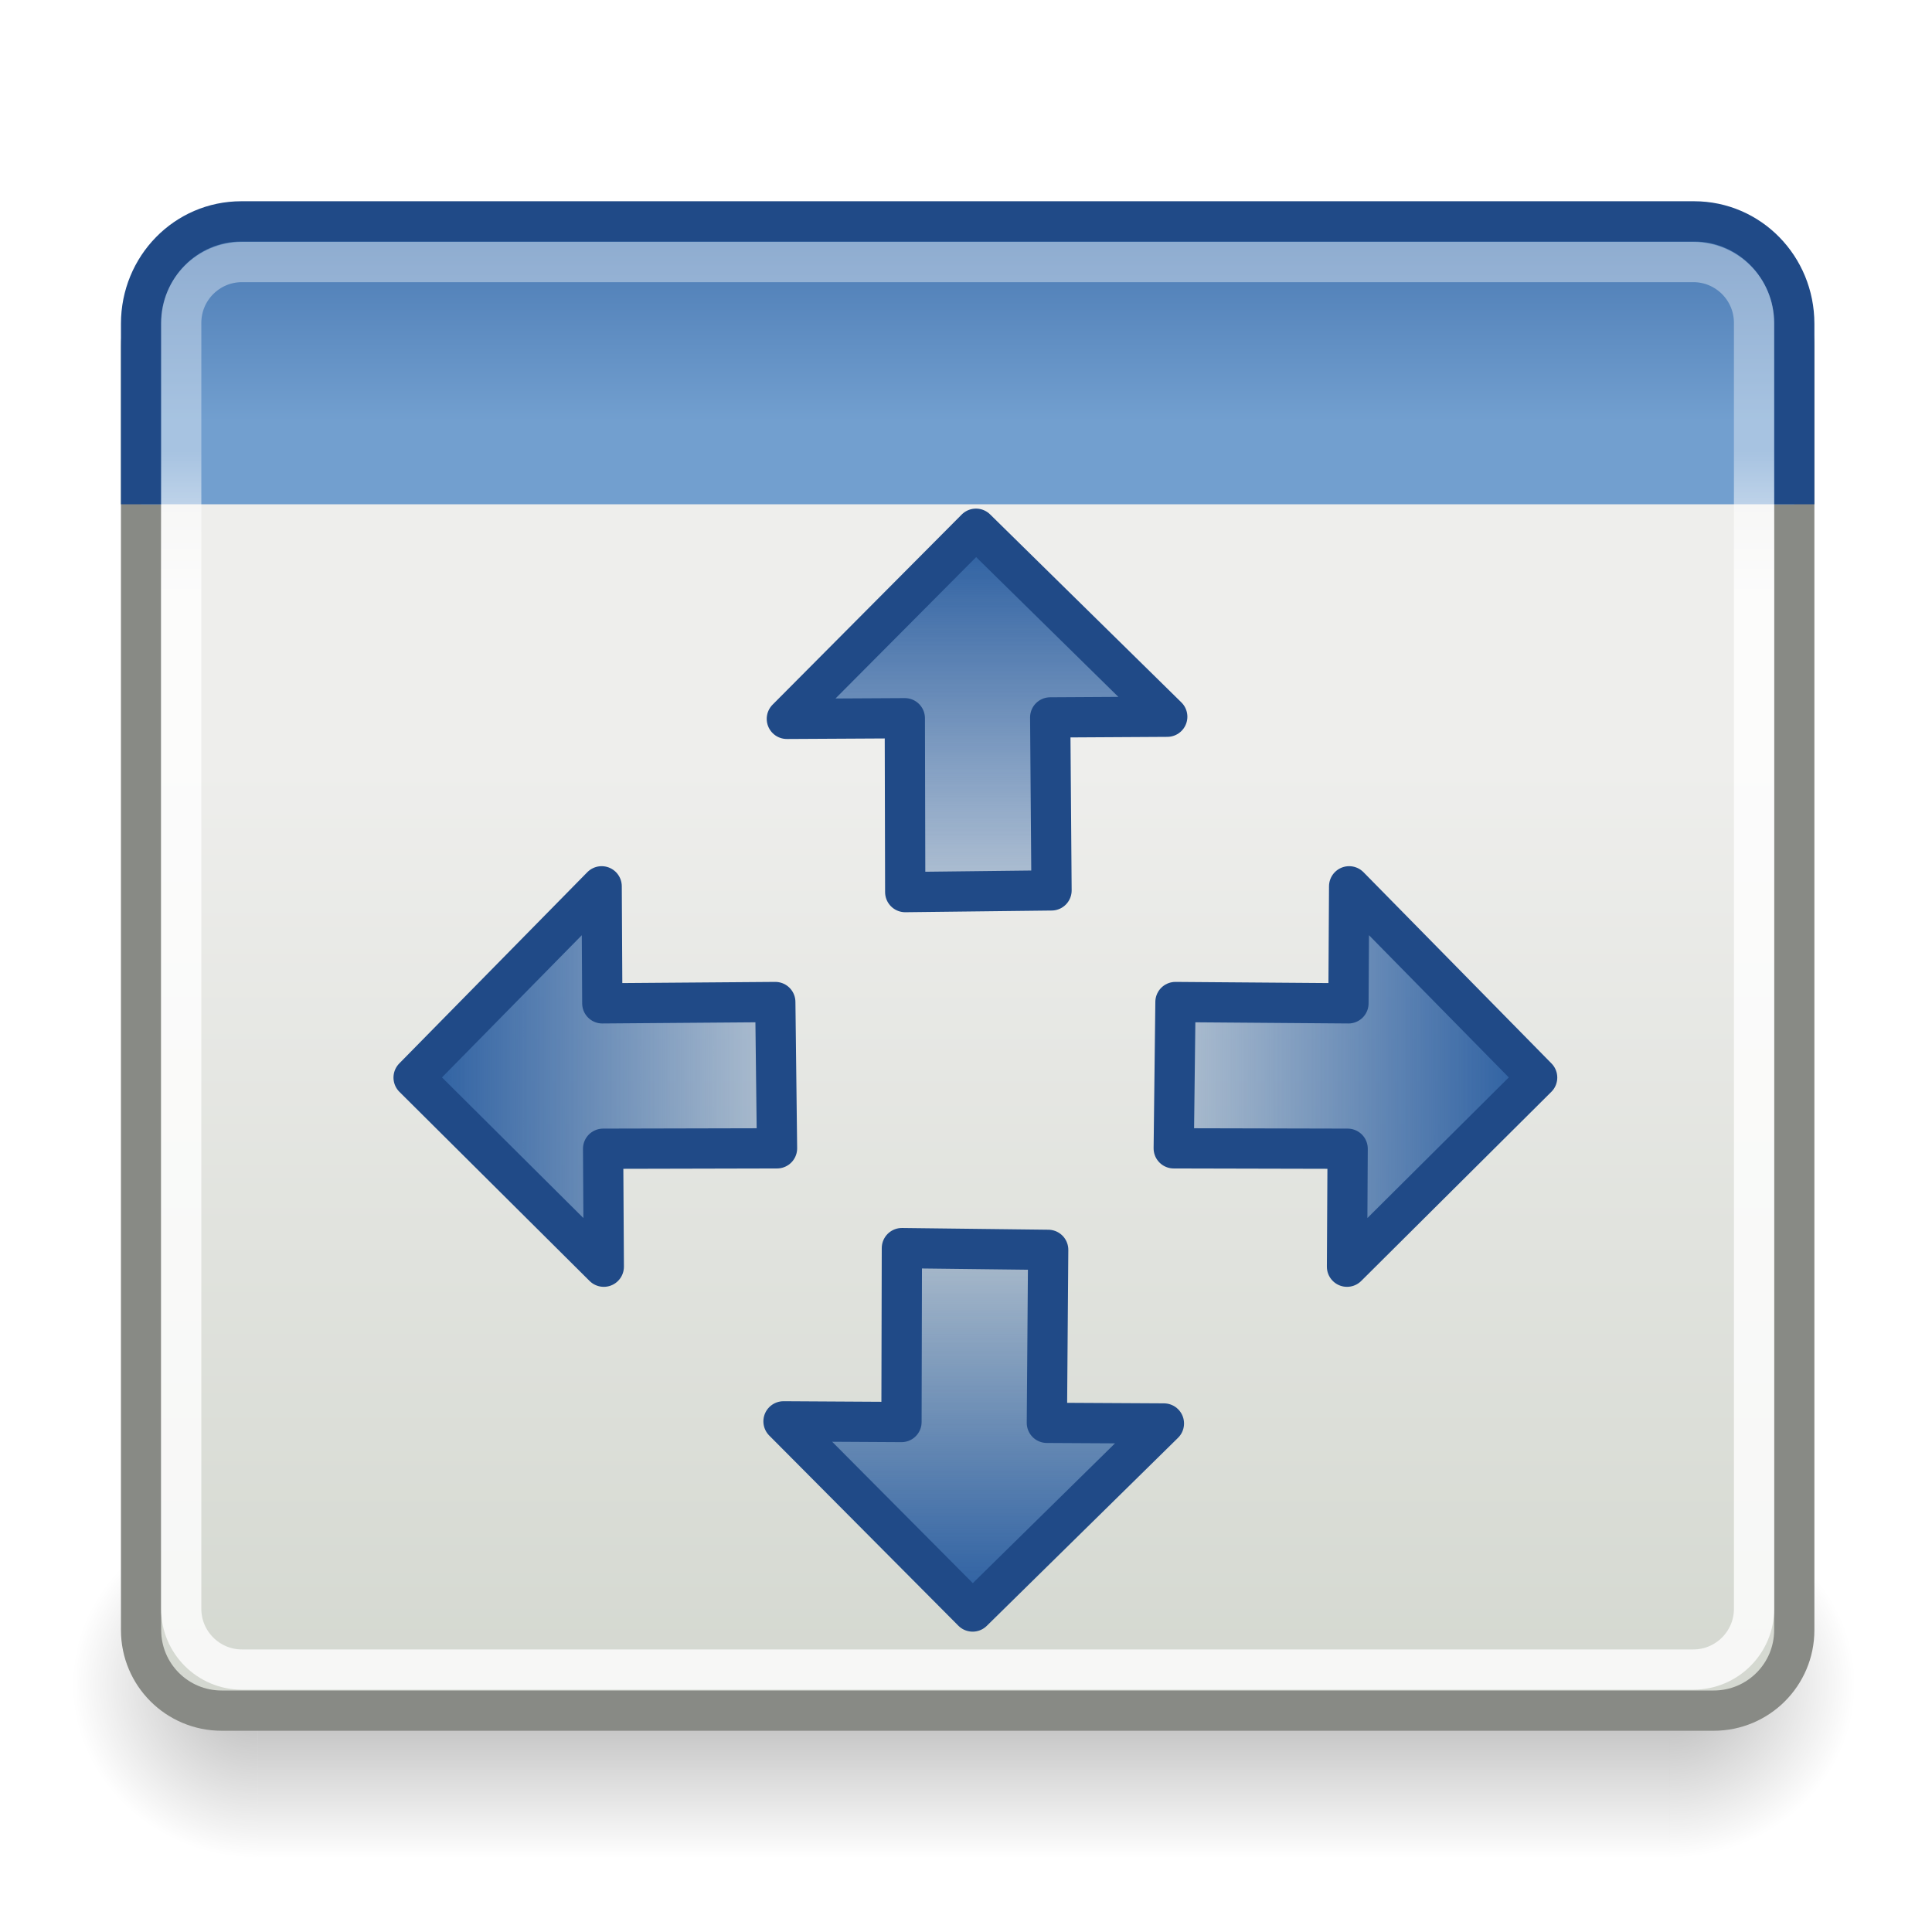
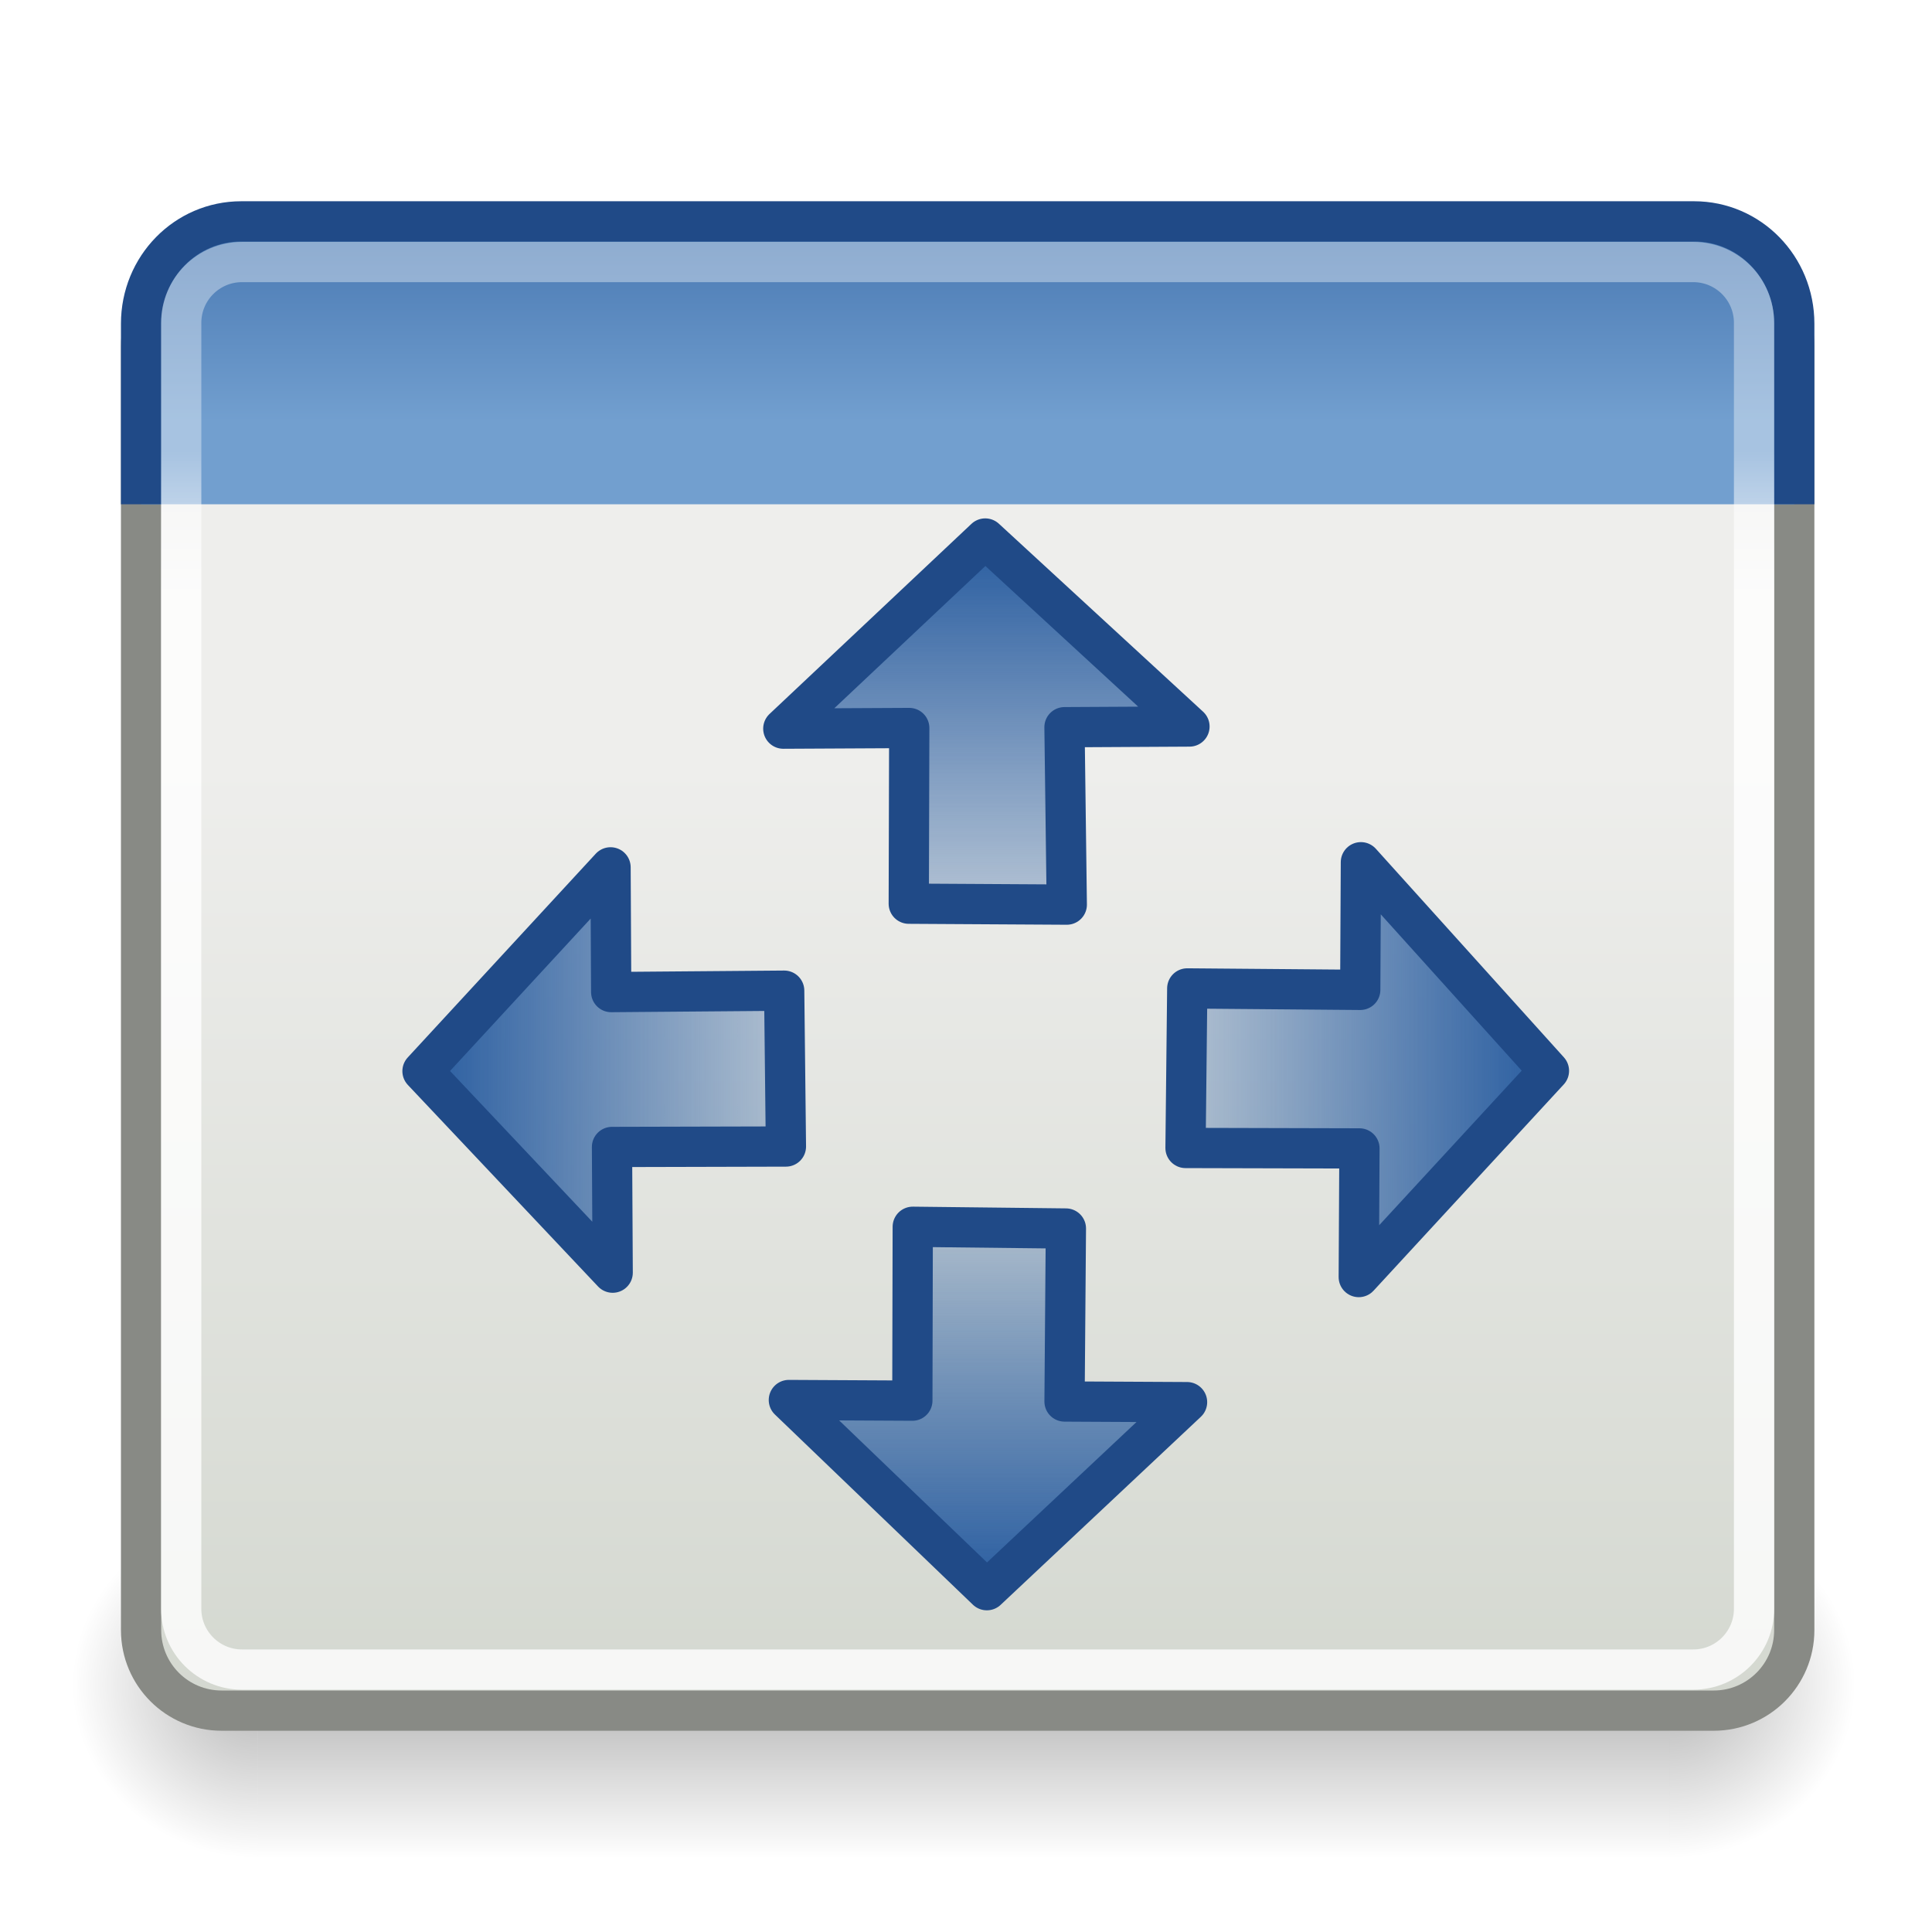
<svg xmlns="http://www.w3.org/2000/svg" xmlns:xlink="http://www.w3.org/1999/xlink" width="48px" height="48px" id="svg11300">
  <defs id="defs3">
    <linearGradient id="linearGradient47870">
      <stop id="stop47872" offset="0" style="stop-color:#000000;stop-opacity:0" />
      <stop id="stop47878" offset="0.5" style="stop-color:#000000;stop-opacity:1" />
      <stop id="stop47874" offset="1" style="stop-color:#000000;stop-opacity:0" />
    </linearGradient>
    <linearGradient id="linearGradient51765">
      <stop id="stop51767" offset="0" style="stop-color:#000000;stop-opacity:1" />
      <stop id="stop51769" offset="1" style="stop-color:#000000;stop-opacity:0" />
    </linearGradient>
    <linearGradient id="linearGradient2781">
      <stop id="stop2783" offset="0" style="stop-color:#d3d7cf;stop-opacity:1" />
      <stop id="stop2785" offset="1" style="stop-color:#eeeeec;stop-opacity:1" />
    </linearGradient>
    <linearGradient id="linearGradient3674">
      <stop id="stop3676" offset="0" style="stop-color:#3465a4;stop-opacity:1" />
      <stop id="stop3678" offset="1" style="stop-color:#729fcf;stop-opacity:1;" />
    </linearGradient>
    <linearGradient id="linearGradient3690">
      <stop id="stop3692" offset="0" style="stop-color:white;stop-opacity:1;" />
      <stop id="stop3694" offset="1" style="stop-color:white;stop-opacity:0.469" />
    </linearGradient>
    <linearGradient xlink:href="#linearGradient47870" id="linearGradient2282" gradientUnits="userSpaceOnUse" gradientTransform="matrix(0.9788196,0,0,0.7154223,-8.500802,52.11272)" x1="32.085" y1="-14.402" x2="32.085" y2="-5.563" />
    <radialGradient xlink:href="#linearGradient51765" id="radialGradient2284" gradientUnits="userSpaceOnUse" gradientTransform="matrix(1.957639,-8.146468e-7,6.6614241e-7,1.456579,-59.01756,62.73807)" cx="51.438" cy="-12.203" fx="51.438" fy="-12.203" r="2.172" />
    <radialGradient xlink:href="#linearGradient51765" id="radialGradient2286" gradientUnits="userSpaceOnUse" gradientTransform="matrix(-1.957639,-9.2540676e-8,-1.2888861e-7,1.456579,110.0178,62.73803)" cx="51.438" cy="-12.203" fx="51.438" fy="-12.203" r="2.172" />
    <linearGradient xlink:href="#linearGradient3690" id="linearGradient2289" gradientUnits="userSpaceOnUse" gradientTransform="matrix(1.260542,0,0,1.205855,-7.473393,-4.945944)" x1="9.5" y1="16.264" x2="9.5" y2="13.409" />
    <linearGradient xlink:href="#linearGradient3674" id="linearGradient2292" gradientUnits="userSpaceOnUse" gradientTransform="matrix(1.244631,0,0,1.270795,-7.074154,-5.301762)" x1="23.069" y1="6.799" x2="23.069" y2="12.403" />
    <linearGradient xlink:href="#linearGradient2781" id="linearGradient2295" gradientUnits="userSpaceOnUse" gradientTransform="matrix(1.244631,0,0,1.176776,-7.074154,-3.982654)" x1="24.926" y1="40" x2="24.926" y2="19.539" />
    <linearGradient id="linearGradient4138">
      <stop id="stop4140" offset="0" style="stop-color:#3465a4;stop-opacity:1;" />
      <stop id="stop4142" offset="1" style="stop-color:#3465a4;stop-opacity:0;" />
    </linearGradient>
-     <linearGradient xlink:href="#linearGradient4138" id="linearGradient2319" gradientUnits="userSpaceOnUse" gradientTransform="matrix(0,-0.8855224,0.8699482,0,-0.6185272,47.07544)" x1="22.958" y1="13.434" x2="22.958" y2="27.138" />
-     <linearGradient xlink:href="#linearGradient4138" id="linearGradient2322" gradientUnits="userSpaceOnUse" gradientTransform="matrix(0,-0.8855224,-0.8699482,0,49.08466,47.07544)" x1="22.958" y1="13.434" x2="22.958" y2="27.138" />
-     <linearGradient xlink:href="#linearGradient4138" id="linearGradient2325" gradientUnits="userSpaceOnUse" gradientTransform="matrix(0.8855224,0,0,-0.8699482,3.861847,50.93245)" x1="22.958" y1="13.434" x2="22.958" y2="27.138" />
-     <linearGradient xlink:href="#linearGradient4138" id="linearGradient2328" gradientUnits="userSpaceOnUse" gradientTransform="matrix(0.8855224,0,0,0.8699482,3.944316,2.241239)" x1="22.958" y1="13.434" x2="22.958" y2="27.138" />
+     <linearGradient xlink:href="#linearGradient4138" id="linearGradient2319" gradientUnits="userSpaceOnUse" gradientTransform="matrix(0,-0.9434952,0.8699482,0,-0.3975563,48.24489)" x1="22.958" y1="13.434" x2="22.958" y2="27.138" />
+     <linearGradient xlink:href="#linearGradient4138" id="linearGradient2322" gradientUnits="userSpaceOnUse" gradientTransform="matrix(0,-0.9657069,-0.8699482,0,49.37755,48.74603)" x1="22.958" y1="13.434" x2="22.958" y2="27.138" />
+     <linearGradient xlink:href="#linearGradient4138" id="linearGradient2325" gradientUnits="userSpaceOnUse" gradientTransform="matrix(0.9269316,0,0,-0.8699482,3.264722,50.40212)" x1="22.958" y1="13.434" x2="22.958" y2="27.138" />
+     <linearGradient xlink:href="#linearGradient4138" id="linearGradient2328" gradientUnits="userSpaceOnUse" gradientTransform="matrix(0.9455656,0,0,0.8699482,2.797852,2.484307)" x1="22.958" y1="13.434" x2="22.958" y2="27.138" />
  </defs>
  <g id="layer1">
    <g transform="matrix(1.084207,0,0,1.36184,-3.702941,-19.37857)" id="g54724">
      <rect width="32.357" height="6.323" x="9.322" y="41.809" style="opacity:0.3;fill:url(#linearGradient2282);fill-opacity:1;fill-rule:evenodd;stroke:none;stroke-width:1.024;stroke-linecap:butt;stroke-linejoin:miter;stroke-miterlimit:4;stroke-dasharray:none;stroke-dashoffset:0;stroke-opacity:1" id="rect46899" />
      <path d="M 41.678,41.8 L 41.678,48.127 C 44.022,48.103 45.93,46.705 45.93,44.974 C 45.93,43.243 44.022,41.824 41.678,41.8 z " style="opacity:0.3;fill:url(#radialGradient2284);fill-opacity:1;fill-rule:evenodd;stroke:none;stroke-width:1.024;stroke-linecap:butt;stroke-linejoin:miter;stroke-miterlimit:4;stroke-dasharray:none;stroke-dashoffset:0;stroke-opacity:1" id="path48849" />
      <path d="M 9.322,41.8 L 9.322,48.127 C 6.978,48.103 5.07,46.705 5.07,44.974 C 5.07,43.243 6.978,41.824 9.322,41.8 z " style="opacity:0.3;fill:url(#radialGradient2286);fill-opacity:1;fill-rule:evenodd;stroke:none;stroke-width:1.024;stroke-linecap:butt;stroke-linejoin:miter;stroke-miterlimit:4;stroke-dasharray:none;stroke-dashoffset:0;stroke-opacity:1" id="path52742" />
    </g>
    <rect style="fill:url(#linearGradient2295);fill-opacity:1;stroke:#888a85;stroke-width:1;stroke-miterlimit:4;stroke-dasharray:none;stroke-opacity:1" id="rect1915" width="41.073" height="35.892" x="3.505" y="6.608" rx="2" ry="2" />
    <path style="fill:url(#linearGradient2292);fill-opacity:1;stroke:#204a87;stroke-width:1;stroke-miterlimit:4;stroke-opacity:1" d="M 3.505,12.528 L 3.505,8.042 C 3.505,6.634 4.615,5.5 5.994,5.5 L 42.089,5.5 C 43.468,5.5 44.578,6.634 44.578,8.042 L 44.578,12.528" id="path1917" />
    <rect style="opacity:0.8;fill:none;fill-opacity:1;stroke:url(#linearGradient2289);stroke-width:1;stroke-miterlimit:4;stroke-dasharray:none;stroke-opacity:1" id="rect1919" width="39.077" height="34.97" x="4.502" y="6.51" rx="1.511" ry="1.511" />
-     <path style="color:#000000;fill:url(#linearGradient2328);fill-opacity:1;fill-rule:evenodd;stroke:#204a87;stroke-width:1;stroke-linecap:round;stroke-linejoin:round;marker:none;marker-start:none;marker-mid:none;marker-end:none;stroke-miterlimit:4;stroke-dasharray:none;stroke-dashoffset:0;stroke-opacity:1;visibility:visible;display:inline;overflow:visible" d="M 24.248,13.136 L 19.549,17.86 L 22.48,17.844 L 22.49,22.164 L 26.125,22.122 L 26.092,17.824 L 29,17.807 L 24.248,13.136 z " id="path3251" />
-     <path id="path2197" d="M 24.165,40.038 L 19.466,35.313 L 22.397,35.33 L 22.407,31.009 L 26.042,31.052 L 26.009,35.35 L 28.917,35.366 L 24.165,40.038 z " style="color:#000000;fill:url(#linearGradient2325);fill-opacity:1;fill-rule:evenodd;stroke:#204a87;stroke-width:1;stroke-linecap:round;stroke-linejoin:round;marker:none;marker-start:none;marker-mid:none;marker-end:none;stroke-miterlimit:4;stroke-dasharray:none;stroke-dashoffset:0;stroke-opacity:1;visibility:visible;display:inline;overflow:visible" />
-     <path style="color:#000000;fill:url(#linearGradient2322);fill-opacity:1;fill-rule:evenodd;stroke:#204a87;stroke-width:1;stroke-linecap:round;stroke-linejoin:round;marker:none;marker-start:none;marker-mid:none;marker-end:none;stroke-miterlimit:4;stroke-dasharray:none;stroke-dashoffset:0;stroke-opacity:1;visibility:visible;display:inline;overflow:visible" d="M 38.19,26.772 L 33.466,31.471 L 33.482,28.54 L 29.161,28.53 L 29.204,24.895 L 33.502,24.928 L 33.519,22.02 L 38.19,26.772 z " id="path2201" />
-     <path id="path2207" d="M 10.276,26.772 L 15.001,31.471 L 14.984,28.54 L 19.305,28.53 L 19.262,24.895 L 14.964,24.928 L 14.948,22.02 L 10.276,26.772 z " style="color:#000000;fill:url(#linearGradient2319);fill-opacity:1;fill-rule:evenodd;stroke:#204a87;stroke-width:1;stroke-linecap:round;stroke-linejoin:round;marker:none;marker-start:none;marker-mid:none;marker-end:none;stroke-miterlimit:4;stroke-dasharray:none;stroke-dashoffset:0;stroke-opacity:1;visibility:visible;display:inline;overflow:visible" />
+     <path style="fill:url(#linearGradient2328);fill-opacity:1;fill-rule:evenodd;stroke:#204a87;stroke-width:1;stroke-linecap:round;stroke-linejoin:round;marker:none;marker-start:none;marker-mid:none;marker-end:none;stroke-miterlimit:4;stroke-dasharray:none;stroke-dashoffset:0;stroke-opacity:1;visibility:visible;display:inline;overflow:visible" d="M 24.478,13.379 L 19.461,18.103 L 22.59,18.087 L 22.578,22.452 L 26.504,22.475 L 26.447,18.067 L 29.552,18.05 L 24.478,13.379 z" id="path3251" />
+     <path id="path2197" d="M 24.518,39.508 L 19.599,34.783 L 22.667,34.799 L 22.677,30.479 L 26.482,30.522 L 26.448,34.82 L 29.492,34.836 L 24.518,39.508 z" style="fill:url(#linearGradient2325);fill-opacity:1;fill-rule:evenodd;stroke:#204a87;stroke-width:1;stroke-linecap:round;stroke-linejoin:round;marker:none;marker-start:none;marker-mid:none;marker-end:none;stroke-miterlimit:4;stroke-dasharray:none;stroke-dashoffset:0;stroke-opacity:1;visibility:visible;display:inline;overflow:visible" />
+     <path style="fill:url(#linearGradient2322);fill-opacity:1;fill-rule:evenodd;stroke:#204a87;stroke-width:1;stroke-linecap:round;stroke-linejoin:round;marker:none;marker-start:none;marker-mid:none;marker-end:none;stroke-miterlimit:4;stroke-dasharray:none;stroke-dashoffset:0;stroke-opacity:1;visibility:visible;display:inline;overflow:visible" d="M 38.483,26.604 L 33.758,31.728 L 33.775,28.532 L 29.454,28.521 L 29.497,24.557 L 33.795,24.593 L 33.811,21.422 L 38.483,26.604 z" id="path2201" />
+     <path id="path2207" d="M 10.497,26.612 L 15.222,31.619 L 15.205,28.496 L 19.526,28.485 L 19.483,24.613 L 15.185,24.648 L 15.169,21.549 L 10.497,26.612 z" style="fill:url(#linearGradient2319);fill-opacity:1;fill-rule:evenodd;stroke:#204a87;stroke-width:1;stroke-linecap:round;stroke-linejoin:round;marker:none;marker-start:none;marker-mid:none;marker-end:none;stroke-miterlimit:4;stroke-dasharray:none;stroke-dashoffset:0;stroke-opacity:1;visibility:visible;display:inline;overflow:visible" />
  </g>
</svg>
